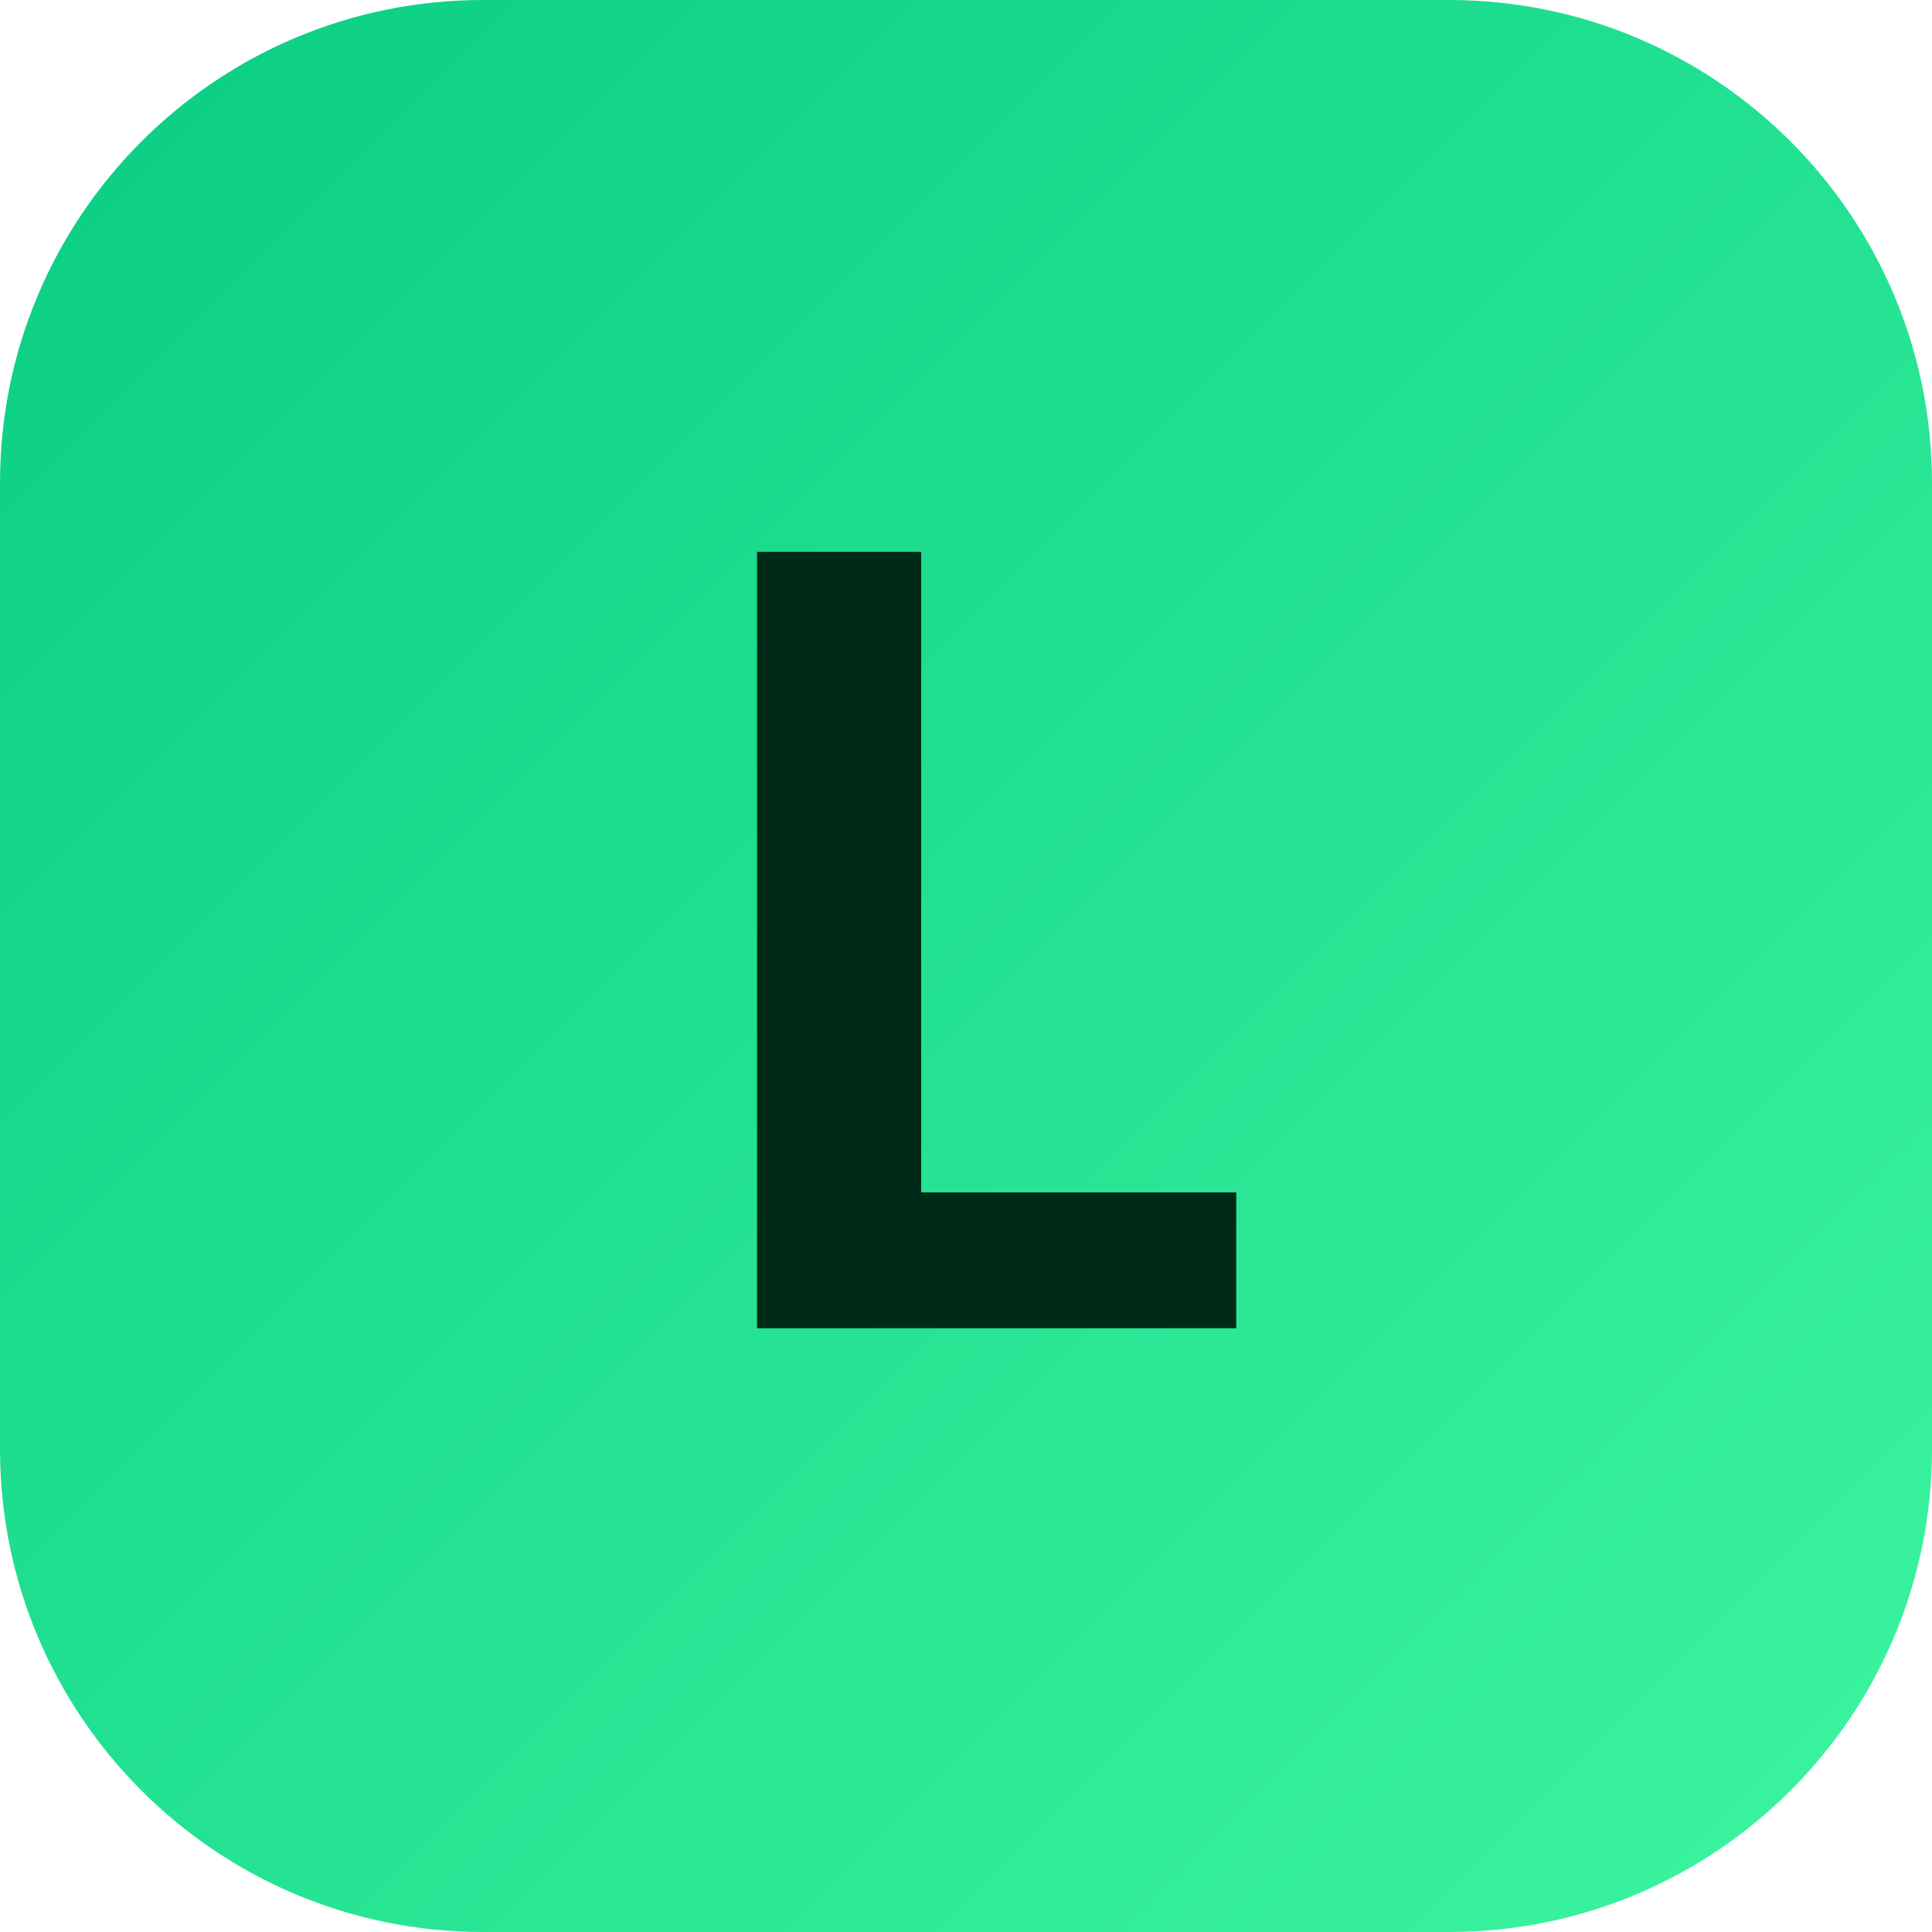
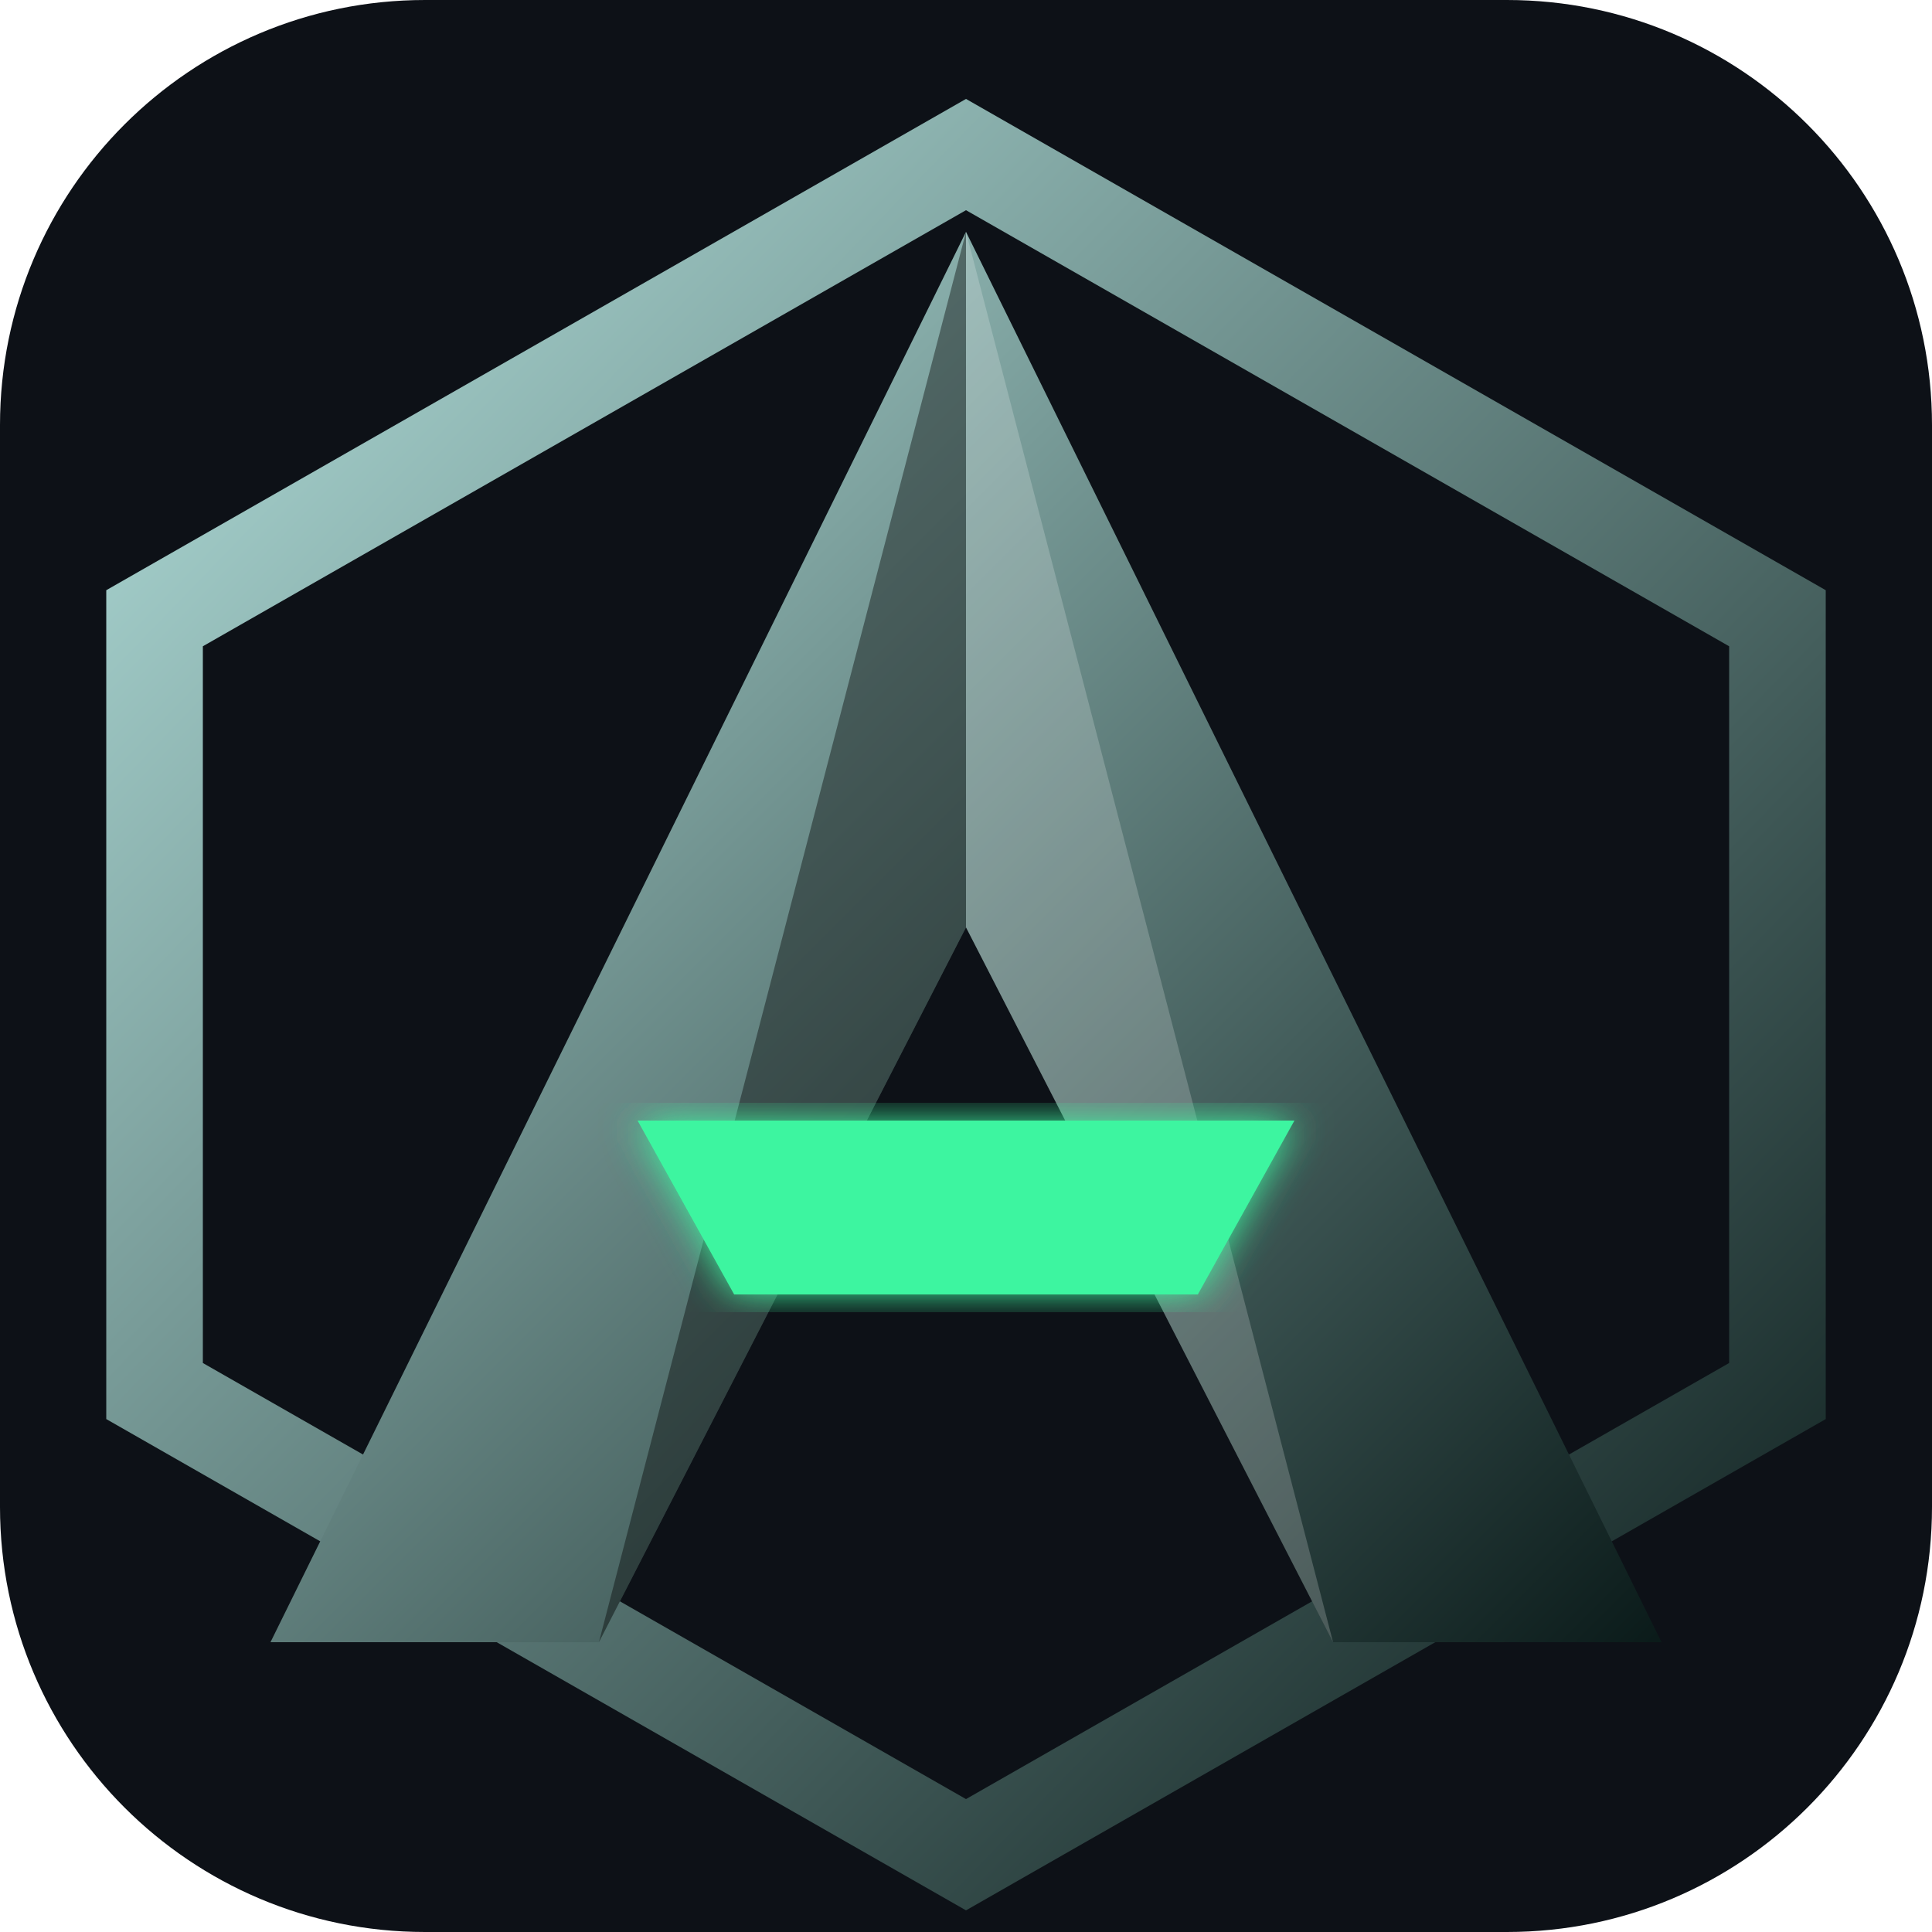
- <svg xmlns="http://www.w3.org/2000/svg" viewBox="0 0 32 32">
+ <svg xmlns="http://www.w3.org/2000/svg" viewBox="0 0 100 100">
+   <rect width="100" height="100" rx="22" fill="#0d1117" />
  <defs>
    <linearGradient id="g" x1="0%" y1="0%" x2="100%" y2="100%">
-       <stop offset="0%" stop-color="#09cd83" />
-       <stop offset="100%" stop-color="#3df5a0" />
+       <stop offset="0%" stop-color="#b2dfdb" />
+       <stop offset="100%" stop-color="#0a1a19" />
    </linearGradient>
+     <filter id="f">
+       <feGaussianBlur stdDeviation="1" result="b" />
+       <feComposite in="SourceGraphic" in2="b" operator="over" />
+     </filter>
  </defs>
-   <rect width="32" height="32" rx="8" fill="url(#g)" />
-   <text x="16" y="22" font-size="18" text-anchor="middle" font-family="sans-serif" font-weight="bold" fill="#002a18">L</text>
+   {/* Shield Frame */}
+   <path d="M50 8 L92 32 L92 72 L50 96 L8 72 L8 32 Z" stroke="url(#g)" stroke-width="5" fill="none" />
+   {/* Layered A */}
+   <path d="M50 12 L86 85 L69 85 L50 48 L31 85 L14 85 Z" fill="url(#g)" />
+   <path d="M50 12 L69 85 L50 48 Z" fill="rgba(255,255,255,0.2)" />
+   <path d="M50 12 L50 48 L31 85 Z" fill="rgba(0,0,0,0.4)" />
+   {/* Crossbar */}
+   <path d="M33 58 L67 58 L62 67 L38 67 Z" fill="#3df5a0" filter="url(#f)" />
</svg>
